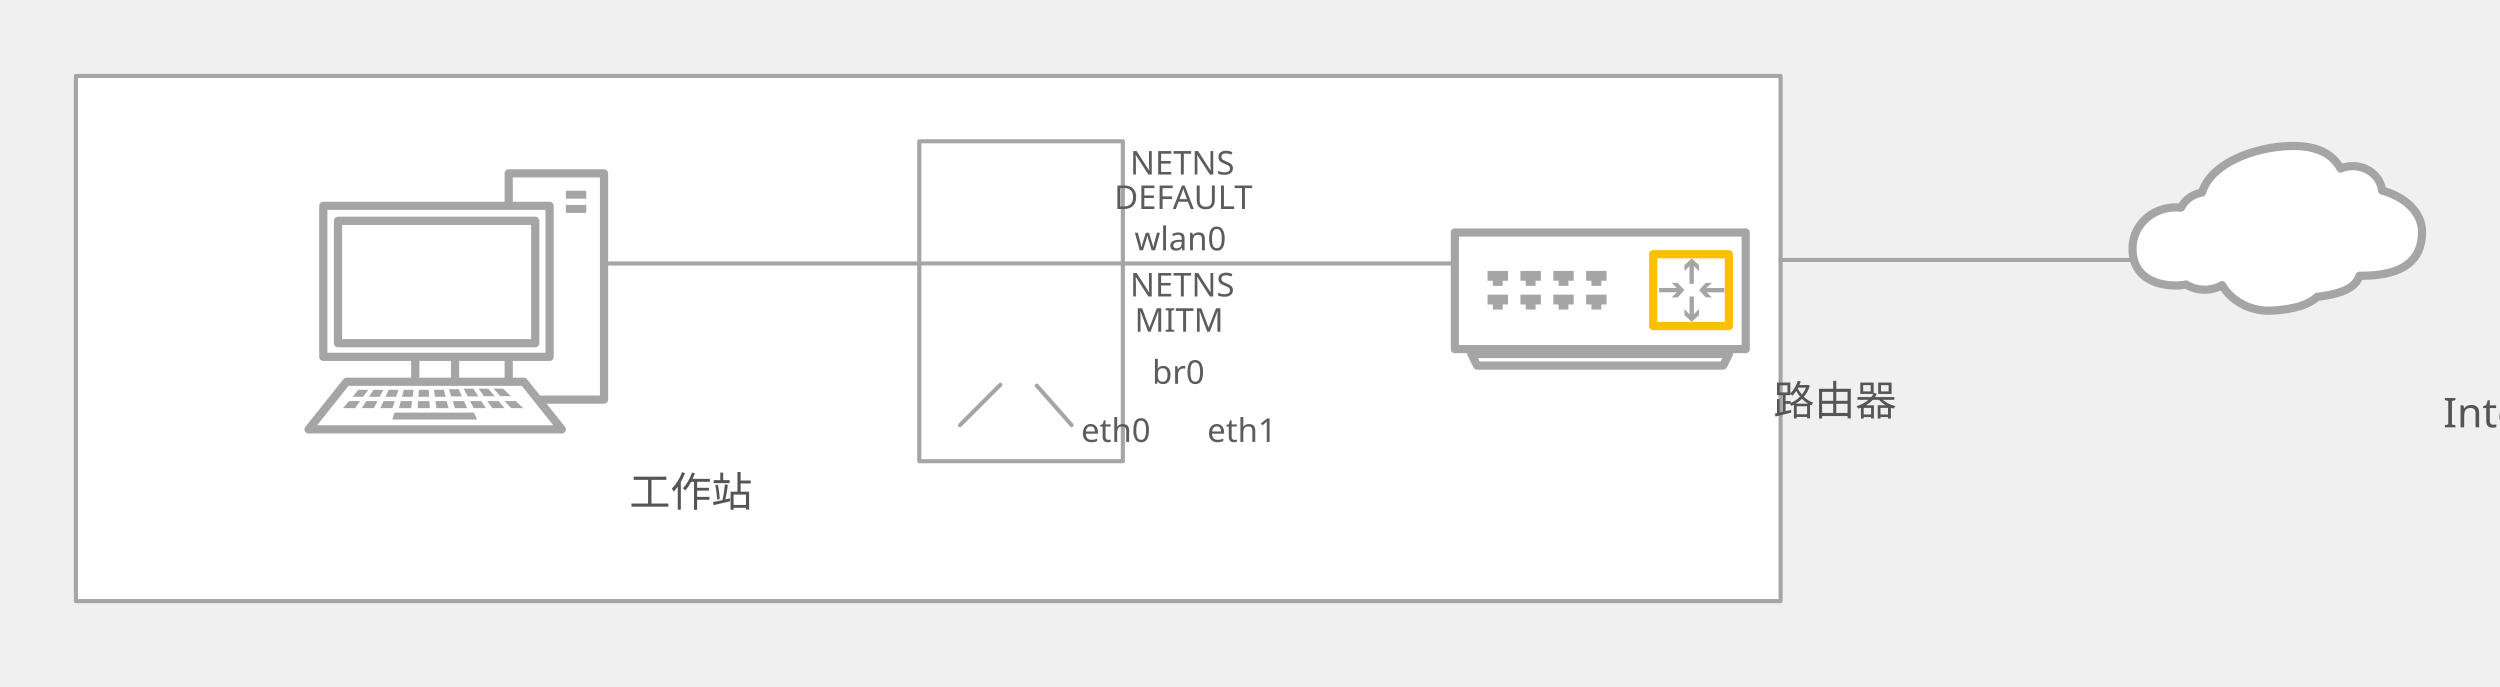
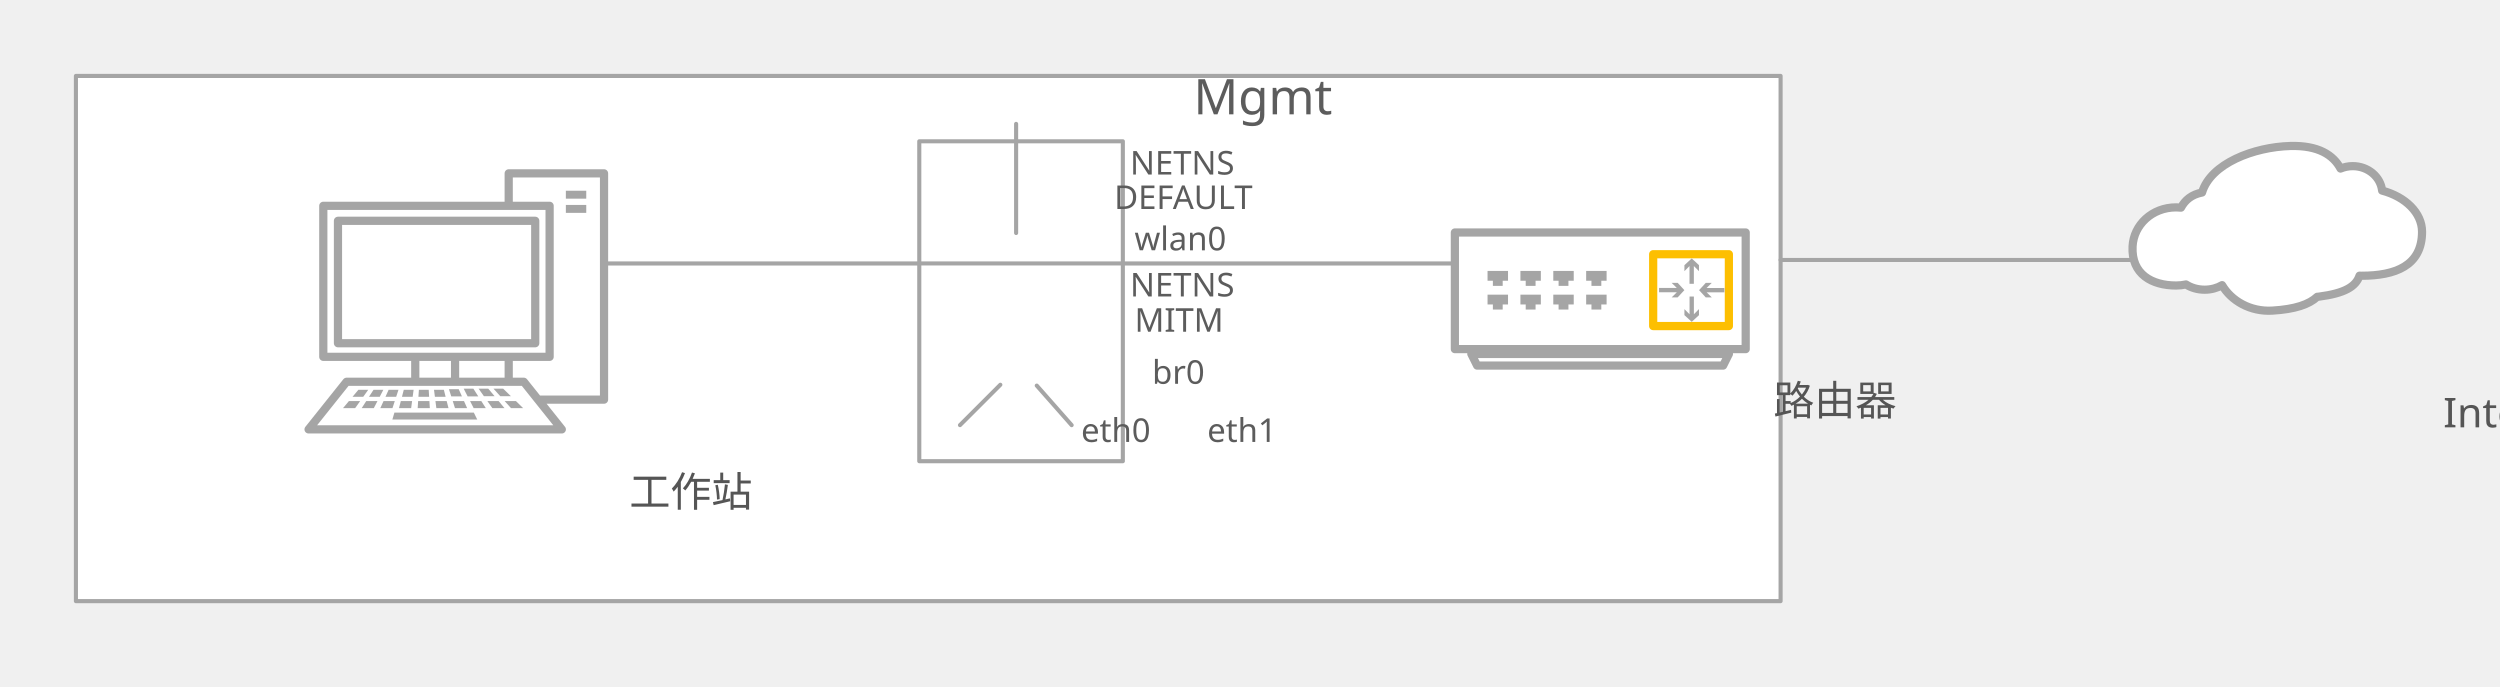
- <svg xmlns="http://www.w3.org/2000/svg" xmlns:ns1="http://schemas.microsoft.com/visio/2003/SVGExtensions/" width="8.461in" height="2.324in" viewBox="0 0 609.207 167.324" xml:space="preserve" color-interpolation-filters="sRGB" class="st10">
+ <svg xmlns="http://www.w3.org/2000/svg" xmlns:ns1="http://schemas.microsoft.com/visio/2003/SVGExtensions/" width="8.461in" height="2.324in" viewBox="0 0 609.207 167.324" xml:space="preserve" color-interpolation-filters="sRGB" class="st11">
  <ns1:documentProperties ns1:langID="2052" ns1:metric="true" ns1:viewMarkup="false">
    <ns1:userDefs>
      <ns1:ud ns1:nameU="msvNoAutoConnect" ns1:prompt="" ns1:val="VT0(1):26" />
    </ns1:userDefs>
  </ns1:documentProperties>
  <style type="text/css">
	
		.st1 {fill:#ffffff;stroke:#a5a5a5;stroke-linecap:round;stroke-linejoin:round;stroke-width:1}
		.st2 {fill:#ffffff;stroke:#a5a5a5;stroke-linecap:round;stroke-linejoin:round;stroke-width:2}
		.st3 {fill:#ffffff;stroke:#fdbf01;stroke-linecap:round;stroke-linejoin:round;stroke-width:2}
		.st4 {fill:#a5a5a5}
		.st5 {fill:#555555;font-family:黑体;font-size:0.833em}
		.st6 {fill:#555555;font-family:Calibri;font-size:0.833em}
		.st7 {stroke:#a5a5a5;stroke-linecap:round;stroke-linejoin:round;stroke-width:1}
		.st8 {fill:none;stroke:none;stroke-linecap:round;stroke-linejoin:round;stroke-width:2}
		.st9 {fill:#5c5c5c;font-family:Calibri;font-size:0.667em}
- 		.st10 {fill:none;fill-rule:evenodd;font-size:12px;overflow:visible;stroke-linecap:square;stroke-miterlimit:3}
+ 		.st10 {fill:#5c5c5c;font-family:Calibri;font-size:1em}
+ 		.st11 {fill:none;fill-rule:evenodd;font-size:12px;overflow:visible;stroke-linecap:square;stroke-miterlimit:3}
	
	</style>
  <g ns1:mID="23" ns1:index="1" ns1:groupContext="foregroundPage">
    <ns1:userDefs>
      <ns1:ud ns1:nameU="msvThemeOrder" ns1:val="VT0(0):26" />
    </ns1:userDefs>
    <ns1:pageProperties ns1:drawingScale="0.0393701" ns1:pageScale="0.0393701" ns1:drawingUnits="24" ns1:shadowOffsetX="8.50394" ns1:shadowOffsetY="-8.50394" />
    <ns1:layer ns1:name="容器" ns1:index="0" />
    <ns1:layer ns1:name="连接线" ns1:index="1" />
    <g id="group1-1" transform="translate(18.5,-20.8346)" ns1:mID="1" ns1:groupContext="group" ns1:layerMember="0">
      <ns1:userDefs>
        <ns1:ud ns1:nameU="msvShapeCategories" ns1:prompt="" ns1:val="VT4(ContainerStyleDefaults)" />
        <ns1:ud ns1:nameU="msvStructureType" ns1:prompt="" ns1:val="VT4(Container)" />
        <ns1:ud ns1:nameU="msvSDContainerMargin" ns1:prompt="" ns1:val="VT0(0.11811023622047):24" />
        <ns1:ud ns1:nameU="msvSDContainerResize" ns1:prompt="" ns1:val="VT0(1):26" />
        <ns1:ud ns1:nameU="msvSDContainerLocked" ns1:prompt="" ns1:val="VT0(0):5" />
        <ns1:ud ns1:nameU="msvSDContainerNoHighlight" ns1:prompt="" ns1:val="VT0(0):5" />
        <ns1:ud ns1:nameU="msvSDContainerNoRibbon" ns1:prompt="" ns1:val="VT0(0):5" />
        <ns1:ud ns1:nameU="msvSDContainerStyle" ns1:prompt="" ns1:val="VT0(1):26" />
        <ns1:ud ns1:nameU="msvSDContainerStyleCount" ns1:prompt="" ns1:val="VT0(14):26" />
        <ns1:ud ns1:nameU="msvSDContainerRequiredCategories" ns1:prompt="" ns1:val="VT0(0):26" />
        <ns1:ud ns1:nameU="msvSDContainerExcludedCategories" ns1:prompt="" ns1:val="VT4(DoNotContain)" />
        <ns1:ud ns1:nameU="msvSDHeadingStyle" ns1:prompt="" ns1:val="VT0(1):26" />
        <ns1:ud ns1:nameU="msvSDHeadingStyleCount" ns1:prompt="" ns1:val="VT0(4):26" />
        <ns1:ud ns1:nameU="HeadingSide" ns1:prompt="" ns1:val="VT0(0):26" />
        <ns1:ud ns1:nameU="HeadingSpan" ns1:prompt="" ns1:val="VT0(0):26" />
        <ns1:ud ns1:nameU="HeadingAlign" ns1:prompt="" ns1:val="VT0(0):26" />
        <ns1:ud ns1:nameU="RTL" ns1:prompt="" ns1:val="VT0(0):5" />
        <ns1:ud ns1:nameU="FnForceContrast" ns1:prompt="" ns1:val="VT5(#ffffff)" />
        <ns1:ud ns1:nameU="BaseColor" ns1:prompt="" ns1:val="VT0(1):26" />
        <ns1:ud ns1:nameU="HColor1" ns1:prompt="" ns1:val="VT5(#ffffff)" />
        <ns1:ud ns1:nameU="HColor2" ns1:prompt="" ns1:val="VT5(#fefefe)" />
        <ns1:ud ns1:nameU="HColor3" ns1:prompt="" ns1:val="VT5(#e9e9e9)" />
        <ns1:ud ns1:nameU="HColor4" ns1:prompt="" ns1:val="VT5(#efefef)" />
        <ns1:ud ns1:nameU="BColor1" ns1:prompt="" ns1:val="VT5(#ffffff)" />
        <ns1:ud ns1:nameU="BColor2" ns1:prompt="" ns1:val="VT5(#ffffff)" />
        <ns1:ud ns1:nameU="LineColor" ns1:prompt="" ns1:val="VT5(#d5d5d5)" />
        <ns1:ud ns1:nameU="visVersion" ns1:prompt="" ns1:val="VT0(15):26" />
        <ns1:ud ns1:nameU="Embellishment" ns1:prompt="" ns1:val="VT0(2):26" />
        <ns1:ud ns1:nameU="BaseColor" ns1:prompt="" ns1:val="VT5(#ffffff)" />
      </ns1:userDefs>
      <g id="group2-2" ns1:mID="2" ns1:groupContext="group" ns1:layerMember="0">
        <ns1:userDefs>
          <ns1:ud ns1:nameU="msvStructureType" ns1:prompt="" ns1:val="VT0(0):26" />
          <ns1:ud ns1:nameU="CStyle" ns1:prompt="" ns1:val="VT0(1):26" />
          <ns1:ud ns1:nameU="HSide" ns1:prompt="" ns1:val="VT0(0):26" />
          <ns1:ud ns1:nameU="HSpan" ns1:prompt="" ns1:val="VT0(0):26" />
          <ns1:ud ns1:nameU="HAlign" ns1:prompt="" ns1:val="VT0(0):26" />
          <ns1:ud ns1:nameU="HorzAlign" ns1:prompt="" ns1:val="VT0(0):26" />
          <ns1:ud ns1:nameU="SquareCorners" ns1:prompt="" ns1:val="VT0(0):26" />
          <ns1:ud ns1:nameU="Corner6" ns1:prompt="" ns1:val="VT0(0.19685039370079):24" />
          <ns1:ud ns1:nameU="FillForegndIn" ns1:prompt="" ns1:val="VT0(1):26" />
          <ns1:ud ns1:nameU="FillBkgndIn" ns1:prompt="" ns1:val="VT0(0):26" />
          <ns1:ud ns1:nameU="FillPatternIn" ns1:prompt="" ns1:val="VT0(1):26" />
          <ns1:ud ns1:nameU="BaseColor" ns1:prompt="" ns1:val="VT0(1):26" />
          <ns1:ud ns1:nameU="BackFillColor" ns1:prompt="" ns1:val="VT5(#96afcf)" />
          <ns1:ud ns1:nameU="BackLineColor" ns1:prompt="" ns1:val="VT5(#1f477d)" />
          <ns1:ud ns1:nameU="DarkerColor" ns1:prompt="" ns1:val="VT5(#1f477d)" />
          <ns1:ud ns1:nameU="FillForegndIn" ns1:prompt="" ns1:val="VT5(#ffffff)" />
          <ns1:ud ns1:nameU="FillBkgndIn" ns1:prompt="" ns1:val="VT5(#5a5a5a)" />
          <ns1:ud ns1:nameU="FillPatternIn" ns1:prompt="" ns1:val="VT0(1):26" />
          <ns1:ud ns1:nameU="BaseColor" ns1:prompt="" ns1:val="VT5(#ffffff)" />
          <ns1:ud ns1:nameU="BackFillColor" ns1:prompt="" ns1:val="VT5(#a5a5a5)" />
          <ns1:ud ns1:nameU="BackLineColor" ns1:prompt="" ns1:val="VT5(#ffffff)" />
          <ns1:ud ns1:nameU="DarkerColor" ns1:prompt="" ns1:val="VT5(#a5a5a5)" />
        </ns1:userDefs>
        <g id="shape3-3" ns1:mID="3" ns1:groupContext="shape" ns1:layerMember="0" transform="translate(2.83465,2.83465)">
          <ns1:userDefs>
            <ns1:ud ns1:nameU="msvStructureType" ns1:prompt="" ns1:val="VT0(0):26" />
            <ns1:ud ns1:nameU="msvThemeColors" ns1:prompt="" ns1:val="VT0(0):26" />
            <ns1:ud ns1:nameU="msvThemeEffects" ns1:prompt="" ns1:val="VT0(0):26" />
            <ns1:ud ns1:nameU="CStyle" ns1:prompt="" ns1:val="VT0(1):26" />
            <ns1:ud ns1:nameU="HSide" ns1:prompt="" ns1:val="VT0(0):26" />
            <ns1:ud ns1:nameU="HSpan" ns1:prompt="" ns1:val="VT0(0):26" />
            <ns1:ud ns1:nameU="HAlign" ns1:prompt="" ns1:val="VT0(0):26" />
            <ns1:ud ns1:nameU="HorzAlign" ns1:prompt="" ns1:val="VT0(0):26" />
            <ns1:ud ns1:nameU="SquareCorners" ns1:prompt="" ns1:val="VT0(0):26" />
            <ns1:ud ns1:nameU="OffsetX10" ns1:prompt="" ns1:val="VT0(0.039370078740157):24" />
            <ns1:ud ns1:nameU="OffsetY10" ns1:prompt="" ns1:val="VT0(-0.039370078740157):24" />
            <ns1:ud ns1:nameU="BackFillColor" ns1:prompt="" ns1:val="VT5(#96afcf)" />
            <ns1:ud ns1:nameU="BackLineColor" ns1:prompt="" ns1:val="VT5(#1f477d)" />
            <ns1:ud ns1:nameU="DarkerColor" ns1:prompt="" ns1:val="VT5(#1f477d)" />
          </ns1:userDefs>
        </g>
        <g id="shape2-5" ns1:mID="2" ns1:groupContext="groupContent" ns1:layerMember="0">
          <path d="M0 167.32 L207.7 167.32 L415.4 167.32 L415.4 39.33 L207.7 39.33 L0 39.33 L0 167.32 Z" class="st1" />
        </g>
      </g>
    </g>
    <g id="group56-7" transform="translate(354.527,-59.022)" ns1:mID="56" ns1:groupContext="group">
      <ns1:custProps>
        <ns1:cp ns1:nameU="AssetNumber" ns1:lbl="资产号" ns1:prompt="" ns1:type="0" ns1:format="" ns1:sortKey="Asset" ns1:invis="false" ns1:ask="false" ns1:langID="2052" ns1:cal="0" />
        <ns1:cp ns1:nameU="SerialNumber" ns1:lbl="序列号" ns1:prompt="" ns1:type="0" ns1:format="" ns1:sortKey="Asset" ns1:invis="false" ns1:ask="false" ns1:langID="2052" ns1:cal="0" />
        <ns1:cp ns1:nameU="Location" ns1:lbl="位置" ns1:prompt="" ns1:type="0" ns1:format="" ns1:sortKey="Asset" ns1:invis="false" ns1:ask="false" ns1:langID="2052" ns1:cal="0" />
        <ns1:cp ns1:nameU="Building" ns1:lbl="建筑物" ns1:prompt="" ns1:type="0" ns1:format="" ns1:sortKey="Asset" ns1:invis="false" ns1:ask="false" ns1:langID="2052" ns1:cal="0" />
        <ns1:cp ns1:nameU="Room" ns1:lbl="房间" ns1:prompt="" ns1:type="0" ns1:format="" ns1:sortKey="Asset" ns1:invis="false" ns1:ask="false" ns1:langID="2052" ns1:cal="0" />
        <ns1:cp ns1:nameU="Manufacturer" ns1:lbl="制造商" ns1:prompt="" ns1:type="0" ns1:format="" ns1:sortKey="Equipment" ns1:invis="false" ns1:ask="false" ns1:langID="2052" ns1:cal="0" />
        <ns1:cp ns1:nameU="ProductNumber" ns1:lbl="产品编号" ns1:prompt="" ns1:type="0" ns1:format="" ns1:sortKey="Equipment" ns1:invis="false" ns1:ask="false" ns1:langID="2052" ns1:cal="0" />
        <ns1:cp ns1:nameU="PartNumber" ns1:lbl="部件号" ns1:prompt="" ns1:type="0" ns1:format="" ns1:sortKey="Equipment" ns1:invis="false" ns1:ask="false" ns1:langID="2052" ns1:cal="0" />
        <ns1:cp ns1:nameU="ProductDescription" ns1:lbl="产品说明" ns1:prompt="" ns1:type="0" ns1:format="" ns1:sortKey="Equipment" ns1:invis="false" ns1:ask="false" ns1:langID="2052" ns1:cal="0" />
        <ns1:cp ns1:nameU="NetworkName" ns1:lbl="网络名称" ns1:prompt="" ns1:type="0" ns1:format="" ns1:sortKey="Network" ns1:invis="false" ns1:ask="false" ns1:langID="2052" ns1:cal="0" />
        <ns1:cp ns1:nameU="IPAddress" ns1:lbl="IP 地址" ns1:prompt="" ns1:type="0" ns1:format="" ns1:sortKey="Network" ns1:invis="false" ns1:ask="false" ns1:langID="2052" ns1:cal="0" />
        <ns1:cp ns1:nameU="SubnetMask" ns1:lbl="子网掩码" ns1:prompt="" ns1:type="0" ns1:format="" ns1:sortKey="Network" ns1:invis="false" ns1:ask="false" ns1:langID="2052" ns1:cal="0" />
        <ns1:cp ns1:nameU="AdminInterface" ns1:lbl="管理接口" ns1:prompt="" ns1:type="0" ns1:format="" ns1:sortKey="Network" ns1:invis="false" ns1:ask="false" ns1:langID="2052" ns1:cal="0" />
        <ns1:cp ns1:nameU="NumberofPorts" ns1:lbl="端口数目" ns1:prompt="" ns1:type="0" ns1:format="" ns1:sortKey="Network" ns1:invis="false" ns1:ask="false" ns1:langID="2052" ns1:cal="0" />
        <ns1:cp ns1:nameU="CommunityString" ns1:lbl="团体字符串" ns1:prompt="" ns1:type="0" ns1:format="" ns1:sortKey="Network" ns1:invis="false" ns1:ask="false" ns1:langID="2052" ns1:cal="0" />
        <ns1:cp ns1:nameU="NetworkDescription" ns1:lbl="网络说明" ns1:prompt="" ns1:type="0" ns1:format="" ns1:sortKey="Network" ns1:invis="false" ns1:ask="false" ns1:langID="2052" ns1:cal="0" />
        <ns1:cp ns1:nameU="MACAddress" ns1:lbl="MAC 地址" ns1:prompt="" ns1:type="0" ns1:format="" ns1:sortKey="Network" ns1:invis="false" ns1:ask="false" ns1:langID="2052" ns1:cal="0" />
        <ns1:cp ns1:nameU="ShapeClass" ns1:lbl="ShapeClass" ns1:prompt="" ns1:type="0" ns1:format="" ns1:sortKey="" ns1:invis="true" ns1:ask="false" ns1:langID="2052" ns1:cal="0" ns1:val="VT4(设备)" />
        <ns1:cp ns1:nameU="ShapeType" ns1:lbl="ShapeType" ns1:prompt="" ns1:type="0" ns1:format="" ns1:sortKey="" ns1:invis="true" ns1:ask="false" ns1:langID="2052" ns1:cal="0" ns1:val="VT4(设备)" />
        <ns1:cp ns1:nameU="SubShapeType" ns1:lbl="SubShapeType" ns1:prompt="" ns1:type="0" ns1:format="" ns1:sortKey="" ns1:invis="true" ns1:ask="false" ns1:langID="2052" ns1:cal="0" ns1:val="VT4(路由器)" />
      </ns1:custProps>
      <ns1:userDefs>
        <ns1:ud ns1:nameU="visVersion" ns1:prompt="" ns1:val="VT0(15):26" />
        <ns1:ud ns1:nameU="ShapeClass" ns1:prompt="" ns1:val="VT0(5):26" />
        <ns1:ud ns1:nameU="SolSH" ns1:prompt="" ns1:val="VT15({BF0433D9-CD73-4EB5-8390-8653BE590246}):41" />
        <ns1:ud ns1:nameU="visLegendShape" ns1:prompt="" ns1:val="VT0(2):26" />
      </ns1:userDefs>
      <g id="shape57-8" ns1:mID="57" ns1:groupContext="shape" transform="translate(0,-19.2171)">
        <path d="M65.37 167.32 L66.78 164.49 L4.01 164.49 L5.42 167.32 L65.37 167.32 ZM70.87 134.89 L0 134.89 L0 163.31 L70.87         163.31 L70.87 134.89 Z" class="st2" />
      </g>
      <g id="shape58-10" ns1:mID="58" ns1:groupContext="shape" transform="translate(48.3243,-28.85)">
        <rect x="0" y="149.817" width="18.447" height="17.507" class="st3" />
      </g>
      <g id="shape59-12" ns1:mID="59" ns1:groupContext="shape" transform="translate(7.96323,-32.8702)">
        <ns1:userDefs>
          <ns1:ud ns1:nameU="SurroundingRegionColor" ns1:prompt="" ns1:val="VT0(1):26" />
          <ns1:ud ns1:nameU="SurroundingRegionColor" ns1:prompt="" ns1:val="VT5(#ffffff)" />
        </ns1:userDefs>
        <path d="M4.99 157.91 L0 157.91 L0 160.3 L1.3 160.3 L1.3 161.55 L3.69 161.55 L3.69 160.3 L4.99 160.3 L4.99 157.91         ZM12.99 157.91 L8.01 157.91 L8.01 160.3 L9.3 160.3 L9.3 161.55 L11.7 161.55 L11.7 160.3 L12.99 160.3         L12.99 157.91 ZM21 157.91 L16.02 157.91 L16.02 160.3 L17.31 160.3 L17.31 161.55 L19.71 161.55 L19.71         160.3 L21 160.3 L21 157.91 ZM29.01 157.91 L24.03 157.91 L24.03 160.3 L25.32 160.3 L25.32 161.55 L27.72         161.55 L27.72 160.3 L29.01 160.3 L29.01 157.91 ZM29.01 163.69 L24.03 163.69 L24.03 166.08 L25.32 166.08         L25.32 167.32 L27.72 167.32 L27.72 166.08 L29.01 166.08 L29.01 163.69 ZM21 163.69 L16.02 163.69 L16.02         166.08 L17.31 166.08 L17.31 167.32 L19.71 167.32 L19.71 166.08 L21 166.08 L21 163.69 ZM12.99 163.69         L8.01 163.69 L8.01 166.08 L9.3 166.08 L9.3 167.32 L11.7 167.32 L11.7 166.08 L12.99 166.08 L12.99 163.69         ZM4.99 163.69 L0 163.69 L0 166.08 L1.3 166.08 L1.3 167.32 L3.69 167.32 L3.69 166.08 L4.99 166.08 L4.99         163.69 Z" class="st4" />
      </g>
      <g id="shape60-15" ns1:mID="60" ns1:groupContext="shape" transform="translate(49.7558,-29.8782)">
        <ns1:userDefs>
          <ns1:ud ns1:nameU="SurroundingRegionColor" ns1:prompt="" ns1:val="VT0(1):26" />
          <ns1:ud ns1:nameU="SurroundingRegionColor" ns1:prompt="" ns1:val="VT5(#ffffff)" />
        </ns1:userDefs>
        <path d="M7.43 165.48 L6.18 164.22 L6.18 165.69 L7.96 167.32 L9.73 165.7 L9.73 164.21 L8.49 165.47 L8.49 161.15 L7.43         161.15 L7.43 165.48 ZM11.59 159.07 L12.85 157.82 L11.39 157.82 L9.75 159.6 L11.38 161.37 L12.86 161.37         L11.6 160.13 L15.92 160.13 L15.92 159.07 L11.59 159.07 ZM8.48 153.72 L9.73 154.98 L9.73 153.51 L7.96         151.87 L6.18 153.51 L6.18 154.98 L7.42 153.73 L7.42 158.05 L8.48 158.05 L8.48 153.72 ZM4.33 160.12 L3.07         161.37 L4.53 161.37 L6.17 159.6 L4.54 157.82 L3.06 157.82 L4.32 159.06 L0 159.06 L0 160.12 L4.33 160.12         Z" class="st4" />
      </g>
      <g id="shape56-18" ns1:mID="56" ns1:groupContext="groupContent">
        <ns1:textBlock ns1:margins="rect(4,4,4,4)" ns1:tabSpace="42.5197" />
        <ns1:textRect cx="35.433" cy="156.877" width="40.27" height="21.316" />
        <text x="20.43" y="160.21" class="st5" ns1:langID="2052">
          <ns1:paragraph ns1:horizAlign="1" />
          <ns1:tabList />路由器</text>
      </g>
    </g>
    <g id="group61-20" transform="translate(75.1929,-57.8882)" ns1:mID="61" ns1:groupContext="group">
      <ns1:custProps>
        <ns1:cp ns1:nameU="AssetNumber" ns1:lbl="资产号" ns1:prompt="" ns1:type="0" ns1:format="" ns1:sortKey="Asset" ns1:invis="false" ns1:ask="false" ns1:langID="2052" ns1:cal="0" />
        <ns1:cp ns1:nameU="SerialNumber" ns1:lbl="序列号" ns1:prompt="" ns1:type="0" ns1:format="" ns1:sortKey="Asset" ns1:invis="false" ns1:ask="false" ns1:langID="2052" ns1:cal="0" />
        <ns1:cp ns1:nameU="Location" ns1:lbl="位置" ns1:prompt="" ns1:type="0" ns1:format="" ns1:sortKey="Asset" ns1:invis="false" ns1:ask="false" ns1:langID="2052" ns1:cal="0" />
        <ns1:cp ns1:nameU="Building" ns1:lbl="建筑物" ns1:prompt="" ns1:type="0" ns1:format="" ns1:sortKey="Asset" ns1:invis="false" ns1:ask="false" ns1:langID="2052" ns1:cal="0" />
        <ns1:cp ns1:nameU="Room" ns1:lbl="房间" ns1:prompt="" ns1:type="0" ns1:format="" ns1:sortKey="Asset" ns1:invis="false" ns1:ask="false" ns1:langID="2052" ns1:cal="0" />
        <ns1:cp ns1:nameU="Manufacturer" ns1:lbl="制造商" ns1:prompt="" ns1:type="0" ns1:format="" ns1:sortKey="Equipment" ns1:invis="false" ns1:ask="false" ns1:langID="2052" ns1:cal="0" />
        <ns1:cp ns1:nameU="ProductNumber" ns1:lbl="产品编号" ns1:prompt="" ns1:type="0" ns1:format="" ns1:sortKey="Equipment" ns1:invis="false" ns1:ask="false" ns1:langID="2052" ns1:cal="0" />
        <ns1:cp ns1:nameU="PartNumber" ns1:lbl="部件号" ns1:prompt="" ns1:type="0" ns1:format="" ns1:sortKey="Equipment" ns1:invis="false" ns1:ask="false" ns1:langID="2052" ns1:cal="0" />
        <ns1:cp ns1:nameU="ProductDescription" ns1:lbl="产品说明" ns1:prompt="" ns1:type="0" ns1:format="" ns1:sortKey="Equipment" ns1:invis="false" ns1:ask="false" ns1:langID="2052" ns1:cal="0" />
        <ns1:cp ns1:nameU="NetworkName" ns1:lbl="网络名称" ns1:prompt="" ns1:type="0" ns1:format="" ns1:sortKey="Network" ns1:invis="false" ns1:ask="false" ns1:langID="2052" ns1:cal="0" />
        <ns1:cp ns1:nameU="IPAddress" ns1:lbl="IP 地址" ns1:prompt="" ns1:type="0" ns1:format="" ns1:sortKey="Network" ns1:invis="false" ns1:ask="false" ns1:langID="2052" ns1:cal="0" />
        <ns1:cp ns1:nameU="SubnetMask" ns1:lbl="子网掩码" ns1:prompt="" ns1:type="0" ns1:format="" ns1:sortKey="Network" ns1:invis="false" ns1:ask="false" ns1:langID="2052" ns1:cal="0" />
        <ns1:cp ns1:nameU="AdminInterface" ns1:lbl="管理接口" ns1:prompt="" ns1:type="0" ns1:format="" ns1:sortKey="Network" ns1:invis="false" ns1:ask="false" ns1:langID="2052" ns1:cal="0" />
        <ns1:cp ns1:nameU="NumberofPorts" ns1:lbl="端口数目" ns1:prompt="" ns1:type="0" ns1:format="" ns1:sortKey="Network" ns1:invis="false" ns1:ask="false" ns1:langID="2052" ns1:cal="0" />
        <ns1:cp ns1:nameU="CommunityString" ns1:lbl="团体字符串" ns1:prompt="" ns1:type="0" ns1:format="" ns1:sortKey="Network" ns1:invis="false" ns1:ask="false" ns1:langID="2052" ns1:cal="0" />
        <ns1:cp ns1:nameU="NetworkDescription" ns1:lbl="网络说明" ns1:prompt="" ns1:type="0" ns1:format="" ns1:sortKey="Network" ns1:invis="false" ns1:ask="false" ns1:langID="2052" ns1:cal="0" />
        <ns1:cp ns1:nameU="MACAddress" ns1:lbl="MAC 地址" ns1:prompt="" ns1:type="0" ns1:format="" ns1:sortKey="Network" ns1:invis="false" ns1:ask="false" ns1:langID="2052" ns1:cal="0" />
        <ns1:cp ns1:nameU="CPU" ns1:lbl="CPU" ns1:prompt="" ns1:type="0" ns1:format="" ns1:sortKey="Workstation" ns1:invis="false" ns1:ask="false" ns1:langID="2052" ns1:cal="0" />
        <ns1:cp ns1:nameU="Memory" ns1:lbl="内存" ns1:prompt="" ns1:type="0" ns1:format="" ns1:sortKey="Workstation" ns1:invis="false" ns1:ask="false" ns1:langID="2052" ns1:cal="0" />
        <ns1:cp ns1:nameU="OperatingSystem" ns1:lbl="操作系统" ns1:prompt="" ns1:type="0" ns1:format="" ns1:sortKey="Workstation" ns1:invis="false" ns1:ask="false" ns1:langID="2052" ns1:cal="0" />
        <ns1:cp ns1:nameU="HardDriveSize" ns1:lbl="硬盘容量" ns1:prompt="" ns1:type="0" ns1:format="" ns1:sortKey="Workstation" ns1:invis="false" ns1:ask="false" ns1:langID="2052" ns1:cal="0" />
        <ns1:cp ns1:nameU="Department" ns1:lbl="部门" ns1:prompt="" ns1:type="0" ns1:format="" ns1:sortKey="" ns1:invis="false" ns1:ask="false" ns1:langID="2052" ns1:cal="0" />
        <ns1:cp ns1:nameU="ShapeClass" ns1:lbl="ShapeClass" ns1:prompt="" ns1:type="0" ns1:format="" ns1:sortKey="" ns1:invis="true" ns1:ask="false" ns1:langID="2052" ns1:cal="0" ns1:val="VT4(设备)" />
        <ns1:cp ns1:nameU="ShapeType" ns1:lbl="ShapeType" ns1:prompt="" ns1:type="0" ns1:format="" ns1:sortKey="" ns1:invis="true" ns1:ask="false" ns1:langID="2052" ns1:cal="0" ns1:val="VT4(计算机)" />
        <ns1:cp ns1:nameU="SubShapeType" ns1:lbl="SubShapeType" ns1:prompt="" ns1:type="0" ns1:format="" ns1:sortKey="" ns1:invis="true" ns1:ask="false" ns1:langID="2052" ns1:cal="0" ns1:val="VT4(桌面)" />
        <ns1:cp ns1:nameU="BelongsTo" ns1:lbl="属于" ns1:prompt="" ns1:type="0" ns1:format="" ns1:sortKey="" ns1:invis="true" ns1:ask="false" ns1:langID="2052" ns1:cal="0" />
      </ns1:custProps>
      <ns1:userDefs>
        <ns1:ud ns1:nameU="visVersion" ns1:prompt="" ns1:val="VT0(15):26" />
        <ns1:ud ns1:nameU="ShapeClass" ns1:prompt="" ns1:val="VT0(5):26" />
        <ns1:ud ns1:nameU="SolSH" ns1:prompt="" ns1:val="VT15({BF0433D9-CD73-4EB5-8390-8653BE590246}):41" />
        <ns1:ud ns1:nameU="visLegendShape" ns1:prompt="" ns1:val="VT0(2):26" />
      </ns1:userDefs>
      <g id="shape62-21" ns1:mID="62" ns1:groupContext="shape" transform="translate(0,-4.80179)">
        <path d="M48.77 149.64 L48.77 155.72 L52.45 155.72 L55.92 160.07 L72 160.07 L72 104.93 L48.77 104.93 L48.77 112.84         L58.74 112.84 L58.74 149.64 L48.77 149.64 ZM58.74 112.84 L3.59 112.84 L3.59 149.64 L58.74 149.64 L58.74         112.84 ZM61.71 167.32 L52.45 155.72 L9.26 155.72 L0 167.32 L61.71 167.32 ZM35.7 149.64 L26 149.64 L26         155.72 L35.7 155.72 L35.7 149.64 Z" class="st2" />
      </g>
      <g id="shape63-23" ns1:mID="63" ns1:groupContext="shape" transform="translate(7.16567,-25.7993)">
        <ns1:userDefs>
          <ns1:ud ns1:nameU="SurroundingRegionColor" ns1:prompt="" ns1:val="VT0(1):26" />
          <ns1:ud ns1:nameU="SurroundingRegionColor" ns1:prompt="" ns1:val="VT5(#ffffff)" />
        </ns1:userDefs>
        <path d="M48.07 137.49 L0 137.49 L0 167.32 L48.07 167.32 L48.07 137.49 Z" class="st2" />
      </g>
      <g id="shape64-25" ns1:mID="64" ns1:groupContext="shape" transform="translate(8.39752,-7.19698)">
        <ns1:userDefs>
          <ns1:ud ns1:nameU="SurroundingRegionColor" ns1:prompt="" ns1:val="VT0(1):26" />
          <ns1:ud ns1:nameU="SurroundingRegionColor" ns1:prompt="" ns1:val="VT5(#ffffff)" />
        </ns1:userDefs>
        <path d="M54.3 113.5 L59.27 113.5 L59.27 111.56 L54.3 111.56 L54.3 113.5 ZM54.3 116.95 L59.27 116.95 L59.27 115.02         L54.3 115.02 L54.3 116.95 ZM42.14 162.82 L39.39 162.82 L40.93 164.53 L43.88 164.53 L42.14 162.82 ZM39.03         159.8 L36.67 159.8 L38.32 161.63 L40.91 161.63 L39.03 159.8 ZM37.92 162.82 L35.18 162.82 L36.38 164.53         L39.34 164.53 L37.92 162.82 ZM35.4 159.8 L33.04 159.8 L34.33 161.63 L36.93 161.63 L35.4 159.8 ZM33.7         162.82 L30.96 162.82 L31.83 164.53 L34.79 164.53 L33.7 162.82 ZM31.77 159.8 L29.41 159.8 L30.36 161.67         L32.95 161.67 L31.77 159.8 ZM29.48 162.82 L26.74 162.82 L27.28 164.53 L30.24 164.53 L29.48 162.82 ZM28.19         159.92 L25.81 159.92 L26.37 161.67 L28.97 161.67 L28.19 159.92 ZM25.26 162.82 L22.52 162.82 L22.74 164.53         L25.7 164.53 L25.26 162.82 ZM24.57 160.07 L22.17 160.07 L22.39 161.78 L25 161.78 L24.57 160.07 ZM20.88         160.07 L18.49 160.07 L18.37 161.78 L20.98 161.78 L20.88 160.07 ZM21.05 162.82 L18.3 162.82 L18.19 164.53         L21.15 164.53 L21.05 162.82 ZM17.2 160.07 L14.8 160.07 L14.36 161.78 L16.97 161.78 L17.2 160.07 ZM16.83         162.82 L14.08 162.82 L13.64 164.53 L16.6 164.53 L16.83 162.82 ZM31.87 165.62 L12.52 165.62 L12.02 167.32         L32.71 167.32 L31.87 165.62 ZM13.51 160.07 L11.11 160.07 L10.34 161.78 L12.95 161.78 L13.51 160.07 ZM12.61         162.82 L9.87 162.82 L9.09 164.53 L12.05 164.53 L12.61 162.82 ZM9.82 160.07 L7.43 160.07 L6.32 161.78         L8.94 161.78 L9.82 160.07 ZM8.39 162.82 L5.65 162.82 L4.55 164.53 L7.5 164.53 L8.39 162.82 ZM6.14 160.07         L3.74 160.07 L2.31 161.78 L4.92 161.78 L6.14 160.07 ZM4.17 162.82 L1.43 162.82 L0 164.53 L2.96 164.53         L4.17 162.82 Z" class="st4" />
      </g>
      <g id="shape61-28" ns1:mID="61" ns1:groupContext="groupContent">
        <ns1:textBlock ns1:margins="rect(4,4,4,4)" ns1:tabSpace="42.5197" />
        <ns1:textRect cx="36" cy="177.982" width="40.27" height="21.316" />
        <text x="21" y="181.31" class="st5" ns1:langID="2052">
          <ns1:paragraph ns1:horizAlign="1" />
          <ns1:tabList />工作站</text>
      </g>
    </g>
    <g id="group68-30" transform="translate(519.341,-76.2008)" ns1:mID="68" ns1:groupContext="group">
      <ns1:custProps>
        <ns1:cp ns1:nameU="ShapeClass" ns1:lbl="ShapeClass" ns1:prompt="" ns1:type="0" ns1:format="" ns1:sortKey="" ns1:invis="true" ns1:ask="false" ns1:langID="2052" ns1:cal="0" ns1:val="VT4(位置)" />
        <ns1:cp ns1:nameU="ShapeType" ns1:lbl="ShapeType" ns1:prompt="" ns1:type="0" ns1:format="" ns1:sortKey="" ns1:invis="true" ns1:ask="false" ns1:langID="2052" ns1:cal="0" ns1:val="VT4(云)" />
      </ns1:custProps>
      <ns1:userDefs>
        <ns1:ud ns1:nameU="visVersion" ns1:prompt="" ns1:val="VT0(15):26" />
        <ns1:ud ns1:nameU="ShapeClass" ns1:prompt="" ns1:val="VT0(5):26" />
        <ns1:ud ns1:nameU="SolSH" ns1:prompt="" ns1:val="VT15({BF0433D9-CD73-4EB5-8390-8653BE590246}):41" />
        <ns1:ud ns1:nameU="visLegendShape" ns1:prompt="" ns1:val="VT0(2):26" />
      </ns1:userDefs>
      <g id="shape69-31" ns1:mID="69" ns1:groupContext="shape" transform="translate(0,-15.1187)">
        <path d="M61.14 137.76 C60.76 134.41 57.72 131.8 53.98 131.8 C52.91 131.8 51.91 132.02 51.01 132.39 C49.25 129.1         45.6 126.7 38.77 126.89 C29.89 127.14 19.38 131.14 17.26 138.23 C14.73 138.71 13.1 140.09 12.13 141.91         C11.74 141.87 11.34 141.85 10.93 141.85 C5.08 141.85 0.59 146.12 0.33 151.37 C0 158.17 5.08 160.89 10.93         160.89 C11.76 160.89 12.57 160.8 13.35 160.63 C14.57 161.42 16.15 161.91 17.89 161.91 C19.49 161.91         20.97 161.49 22.14 160.8 C24.39 164.63 29.02 167.32 34.36 167.01 C39.97 166.68 43.34 165.49 45.33 163.64         C45.46 163.62 45.57 163.62 45.7 163.61 C51.98 162.8 54.74 161.18 55.63 158.5 C55.79 158.5 55.96 158.51         56.13 158.51 C64.27 158.51 70.87 156.13 70.87 147.8 C70.87 143.17 66.8 139.26 61.14 137.76 Z" class="st2" />
      </g>
      <g id="shape68-33" ns1:mID="68" ns1:groupContext="groupContent">
        <ns1:textBlock ns1:margins="rect(4,4,4,4)" ns1:tabSpace="42.5197" />
        <ns1:textRect cx="35.433" cy="177.326" width="43.43" height="20.004" />
        <text x="18.85" y="180.33" class="st6" ns1:langID="2052">
          <ns1:paragraph ns1:horizAlign="1" />
          <ns1:tabList />Internet</text>
      </g>
    </g>
    <g id="shape85-35" ns1:mID="85" ns1:groupContext="shape" ns1:layerMember="1" transform="translate(433.897,-96.8937)">
      <path d="M0 160.24 L86.16 160.24" class="st7" />
    </g>
    <g id="shape86-38" ns1:mID="86" ns1:groupContext="shape" transform="translate(224.012,-54.9409)">
      <rect x="0" y="89.371" width="49.606" height="77.953" class="st1" />
    </g>
    <g id="shape88-40" ns1:mID="88" ns1:groupContext="shape" transform="translate(224.012,-103.13)">
      <path d="M0 167.32 L49.61 167.32" class="st7" />
    </g>
    <g id="shape89-43" ns1:mID="89" ns1:groupContext="shape" transform="translate(228.177,-91.7913)">
      <ns1:textBlock ns1:margins="rect(4,4,4,4)" ns1:tabSpace="42.5197" />
      <ns1:textRect cx="20.638" cy="161.625" width="41.28" height="11.399" />
      <rect x="0" y="155.925" width="41.276" height="11.399" class="st8" />
      <text x="9.73" y="164.02" class="st9" ns1:langID="2052">
        <ns1:paragraph ns1:horizAlign="1" />
        <ns1:tabList />NETNS</text>
    </g>
    <g id="shape91-46" ns1:mID="91" ns1:groupContext="shape" transform="translate(228.177,-78.878)">
      <ns1:textBlock ns1:margins="rect(4,4,4,4)" ns1:tabSpace="42.5197" />
      <ns1:textRect cx="20.638" cy="157.324" width="41.28" height="20" />
      <rect x="0" y="147.324" width="41.276" height="20" class="st8" />
      <text x="10.84" y="159.72" class="st9" ns1:langID="2052">
        <ns1:paragraph ns1:horizAlign="1" />
        <ns1:tabList />MITM</text>
    </g>
    <g id="shape97-49" ns1:mID="97" ns1:groupContext="shape" transform="translate(228.177,-121.495)">
      <ns1:textBlock ns1:margins="rect(4,4,4,4)" ns1:tabSpace="42.5197" />
      <ns1:textRect cx="20.638" cy="161.625" width="41.28" height="11.399" />
      <rect x="0" y="155.925" width="41.276" height="11.399" class="st8" />
      <text x="9.73" y="164.02" class="st9" ns1:langID="2052">
        <ns1:paragraph ns1:horizAlign="1" />
        <ns1:tabList />NETNS</text>
    </g>
    <g id="shape98-52" ns1:mID="98" ns1:groupContext="shape" transform="translate(228.177,-108.799)">
      <ns1:textBlock ns1:margins="rect(4,4,4,4)" ns1:tabSpace="42.5197" />
      <ns1:textRect cx="20.638" cy="157.324" width="41.28" height="20" />
      <rect x="0" y="147.324" width="41.276" height="20" class="st8" />
      <text x="5.87" y="159.72" class="st9" ns1:langID="2052">
        <ns1:paragraph ns1:horizAlign="1" />
        <ns1:tabList />DEFAULT</text>
    </g>
    <g id="shape99-55" ns1:mID="99" ns1:groupContext="shape" transform="translate(234.496,-98.7205)">
      <ns1:textBlock ns1:margins="rect(4,4,4,4)" ns1:tabSpace="42.5197" />
      <ns1:textRect cx="14.319" cy="157.324" width="28.64" height="20" />
      <rect x="0" y="147.324" width="28.638" height="20" class="st8" />
      <text x="4.5" y="159.72" class="st9" ns1:langID="2052">
        <ns1:paragraph ns1:horizAlign="1" />
        <ns1:tabList />wlan0</text>
    </g>
    <g id="shape102-58" ns1:mID="102" ns1:groupContext="shape" transform="translate(238.612,-66.2008)">
      <ns1:textBlock ns1:margins="rect(4,4,4,4)" ns1:tabSpace="42.5197" />
      <ns1:textRect cx="10.203" cy="157.324" width="20.41" height="20" />
      <rect x="0" y="147.324" width="20.405" height="20" class="st8" />
      <text x="4.68" y="159.72" class="st9" ns1:langID="2052">
        <ns1:paragraph ns1:horizAlign="1" />
        <ns1:tabList />br0</text>
    </g>
    <g id="shape104-61" ns1:mID="104" ns1:groupContext="shape" transform="translate(216.925,-52.0276)">
      <ns1:textBlock ns1:margins="rect(4,4,4,4)" ns1:tabSpace="42.5197" />
      <ns1:textRect cx="16.522" cy="157.324" width="33.05" height="20" />
      <rect x="0" y="147.324" width="33.043" height="20" class="st8" />
      <text x="9.06" y="159.72" class="st9" ns1:langID="2052">
        <ns1:paragraph ns1:horizAlign="1" />
        <ns1:tabList />eth0</text>
    </g>
    <g id="shape106-64" ns1:mID="106" ns1:groupContext="shape" transform="translate(247.661,-52.0276)">
      <ns1:textBlock ns1:margins="rect(4,4,4,4)" ns1:tabSpace="42.5197" />
      <ns1:textRect cx="16.522" cy="157.324" width="33.05" height="20" />
      <rect x="0" y="147.324" width="33.043" height="20" class="st8" />
      <text x="9.06" y="159.72" class="st9" ns1:langID="2052">
        <ns1:paragraph ns1:horizAlign="1" />
        <ns1:tabList />eth1</text>
    </g>
    <g id="shape108-67" ns1:mID="108" ns1:groupContext="shape" transform="translate(115.617,-14.7203) rotate(-45)">
      <path d="M0 167.32 L13.91 167.32" class="st7" />
    </g>
    <g id="shape112-70" ns1:mID="112" ns1:groupContext="shape" transform="translate(135.68,214.301) rotate(-131.424)">
      <path d="M0 167.32 L12.85 167.32" class="st7" />
    </g>
    <g id="shape116-73" ns1:mID="116" ns1:groupContext="shape" ns1:layerMember="1" transform="translate(147.193,-96.0433)">
      <path d="M0 160.24 L76.82 160.24" class="st7" />
    </g>
    <g id="shape117-76" ns1:mID="117" ns1:groupContext="shape" ns1:layerMember="1" transform="translate(273.618,-96.0433)">
      <path d="M0 160.24 L80.91 160.24" class="st7" />
    </g>
+     <g id="shape118-79" ns1:mID="118" ns1:groupContext="shape" transform="translate(173.449,-133.071)">
+       <ns1:textBlock ns1:margins="rect(4,4,4,4)" ns1:tabSpace="42.5197" />
+       <ns1:textRect cx="76" cy="157.324" width="152" height="20" />
+       <rect x="0" y="147.324" width="152" height="20" class="st8" />
+       <text x="61.24" y="160.92" class="st10" ns1:langID="2052">
+         <ns1:paragraph ns1:horizAlign="1" />
+         <ns1:tabList />Mgmt</text>
+     </g>
+     <g id="shape124-82" ns1:mID="124" ns1:groupContext="shape" transform="translate(414.93,30.1838) rotate(90)">
+       <path d="M0 167.32 L26.59 167.32" class="st7" />
+     </g>
  </g>
</svg>
